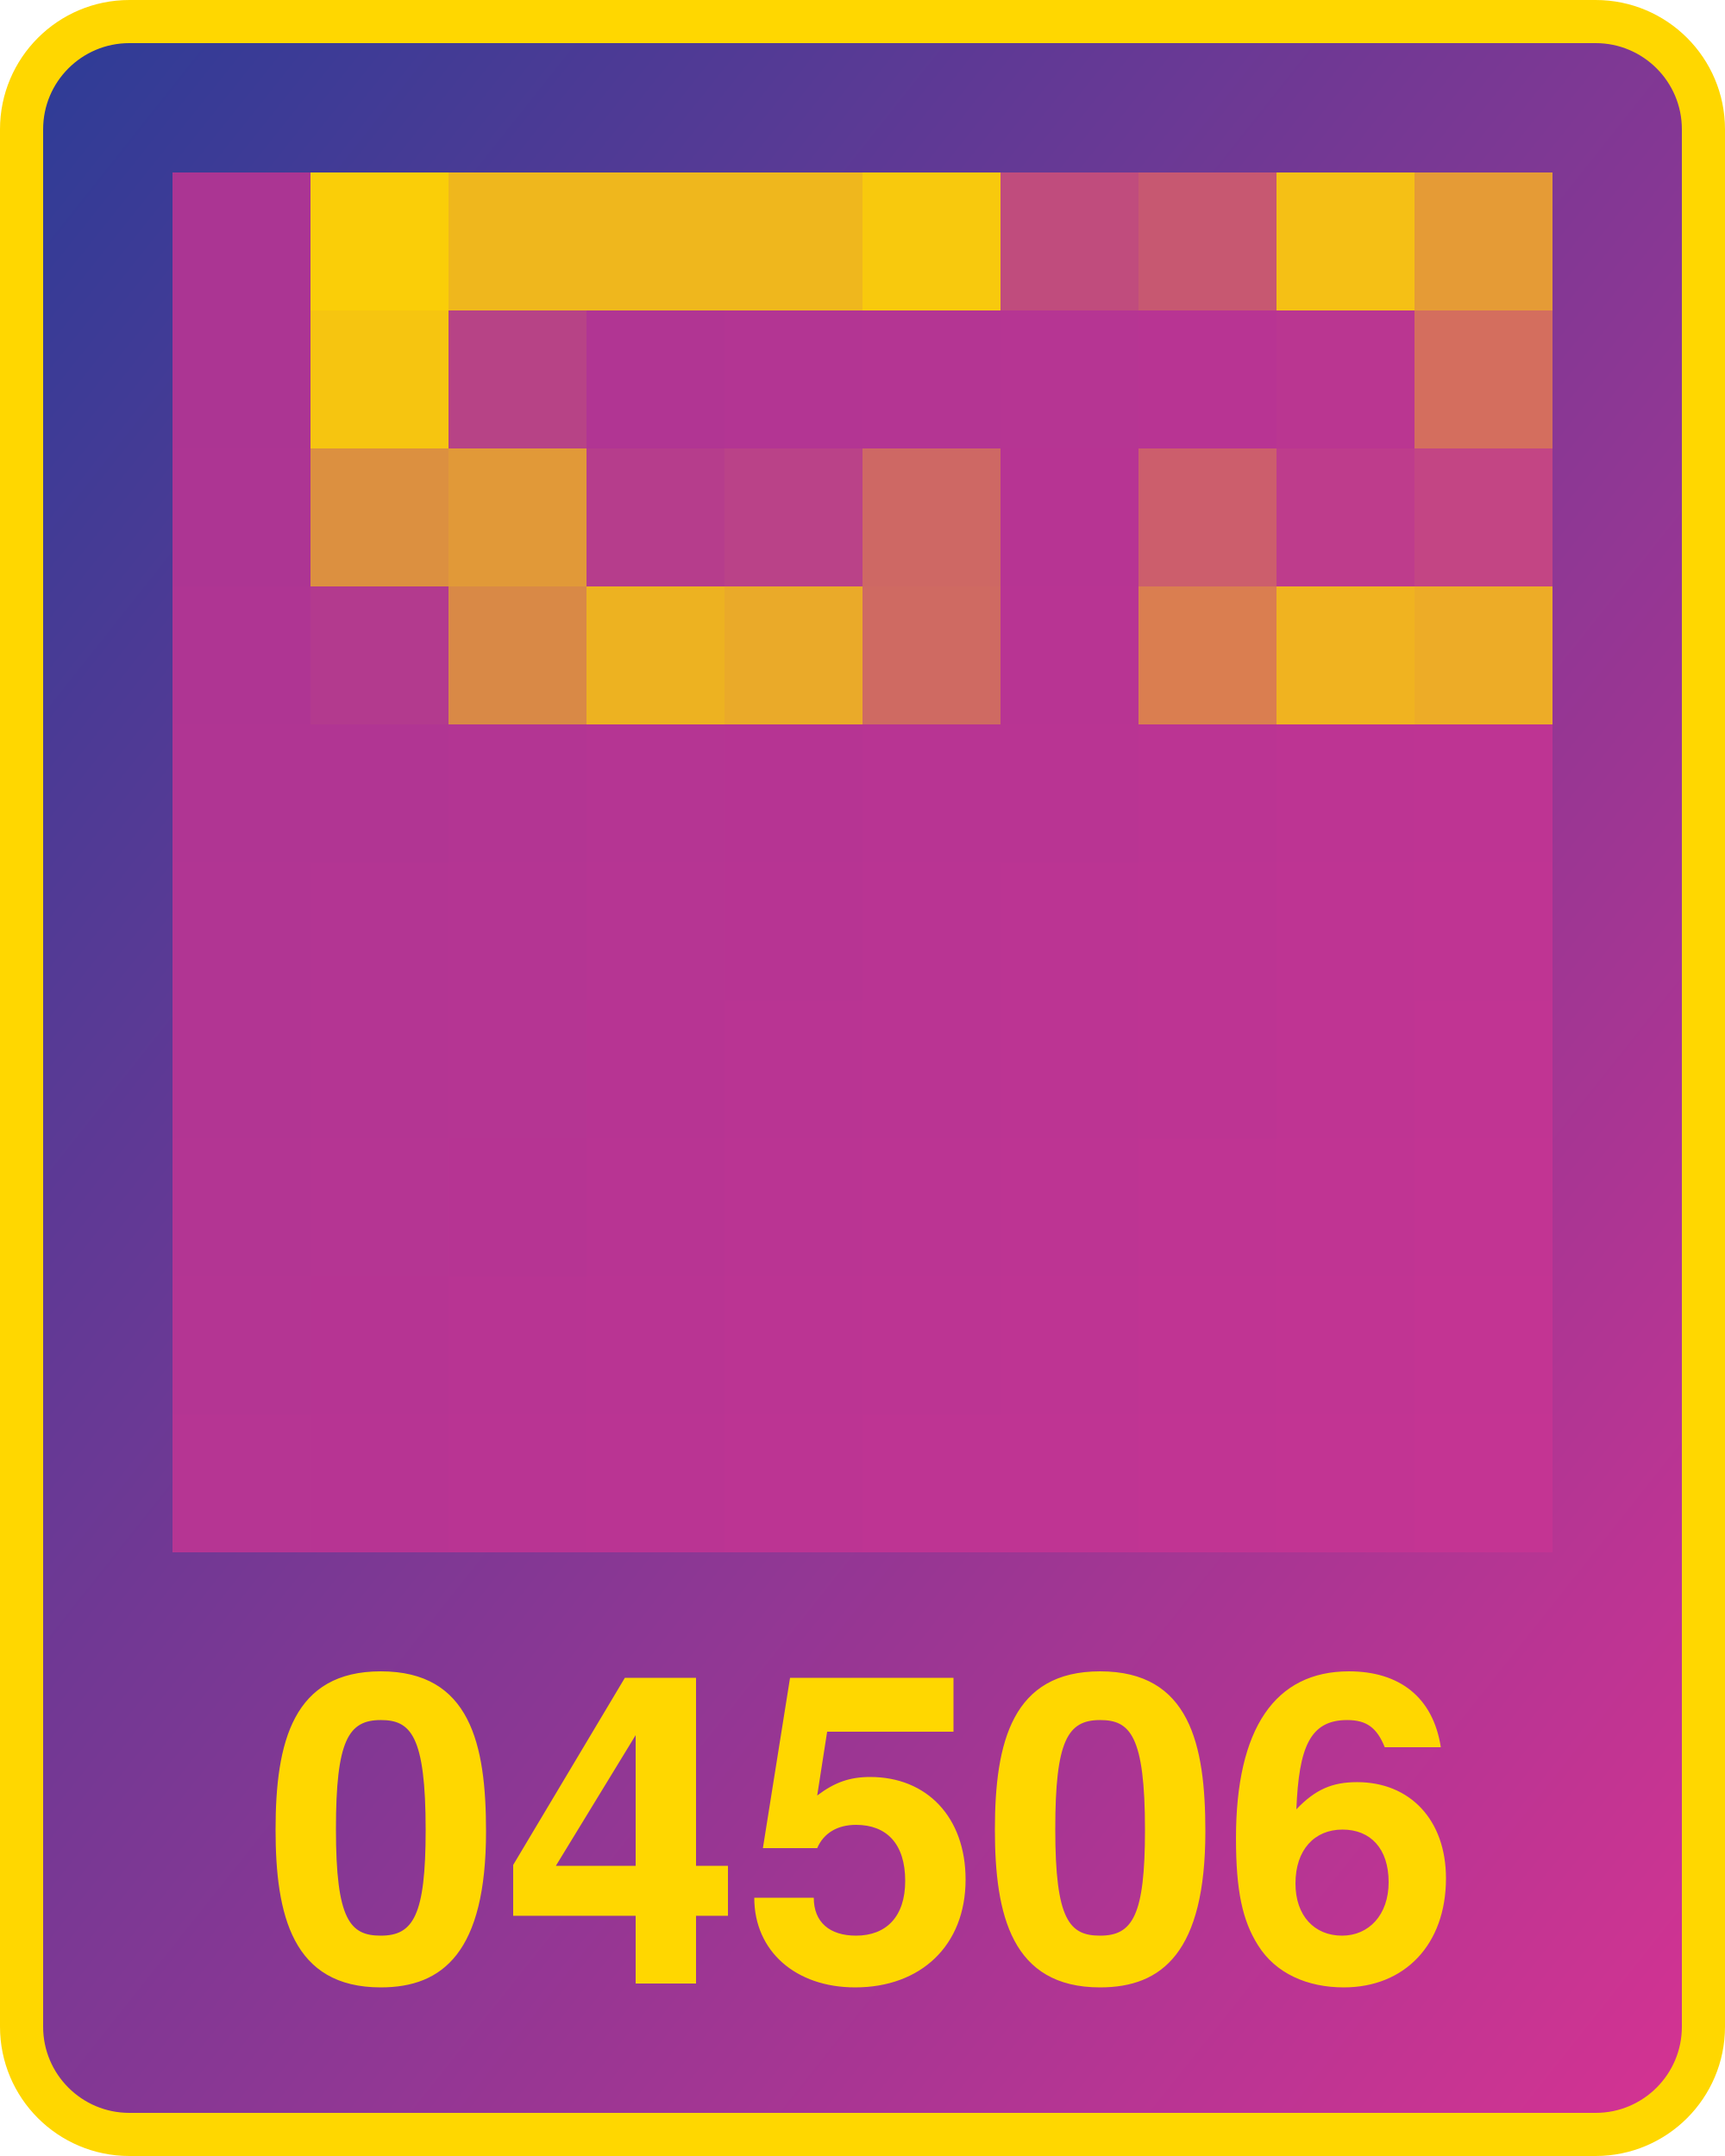
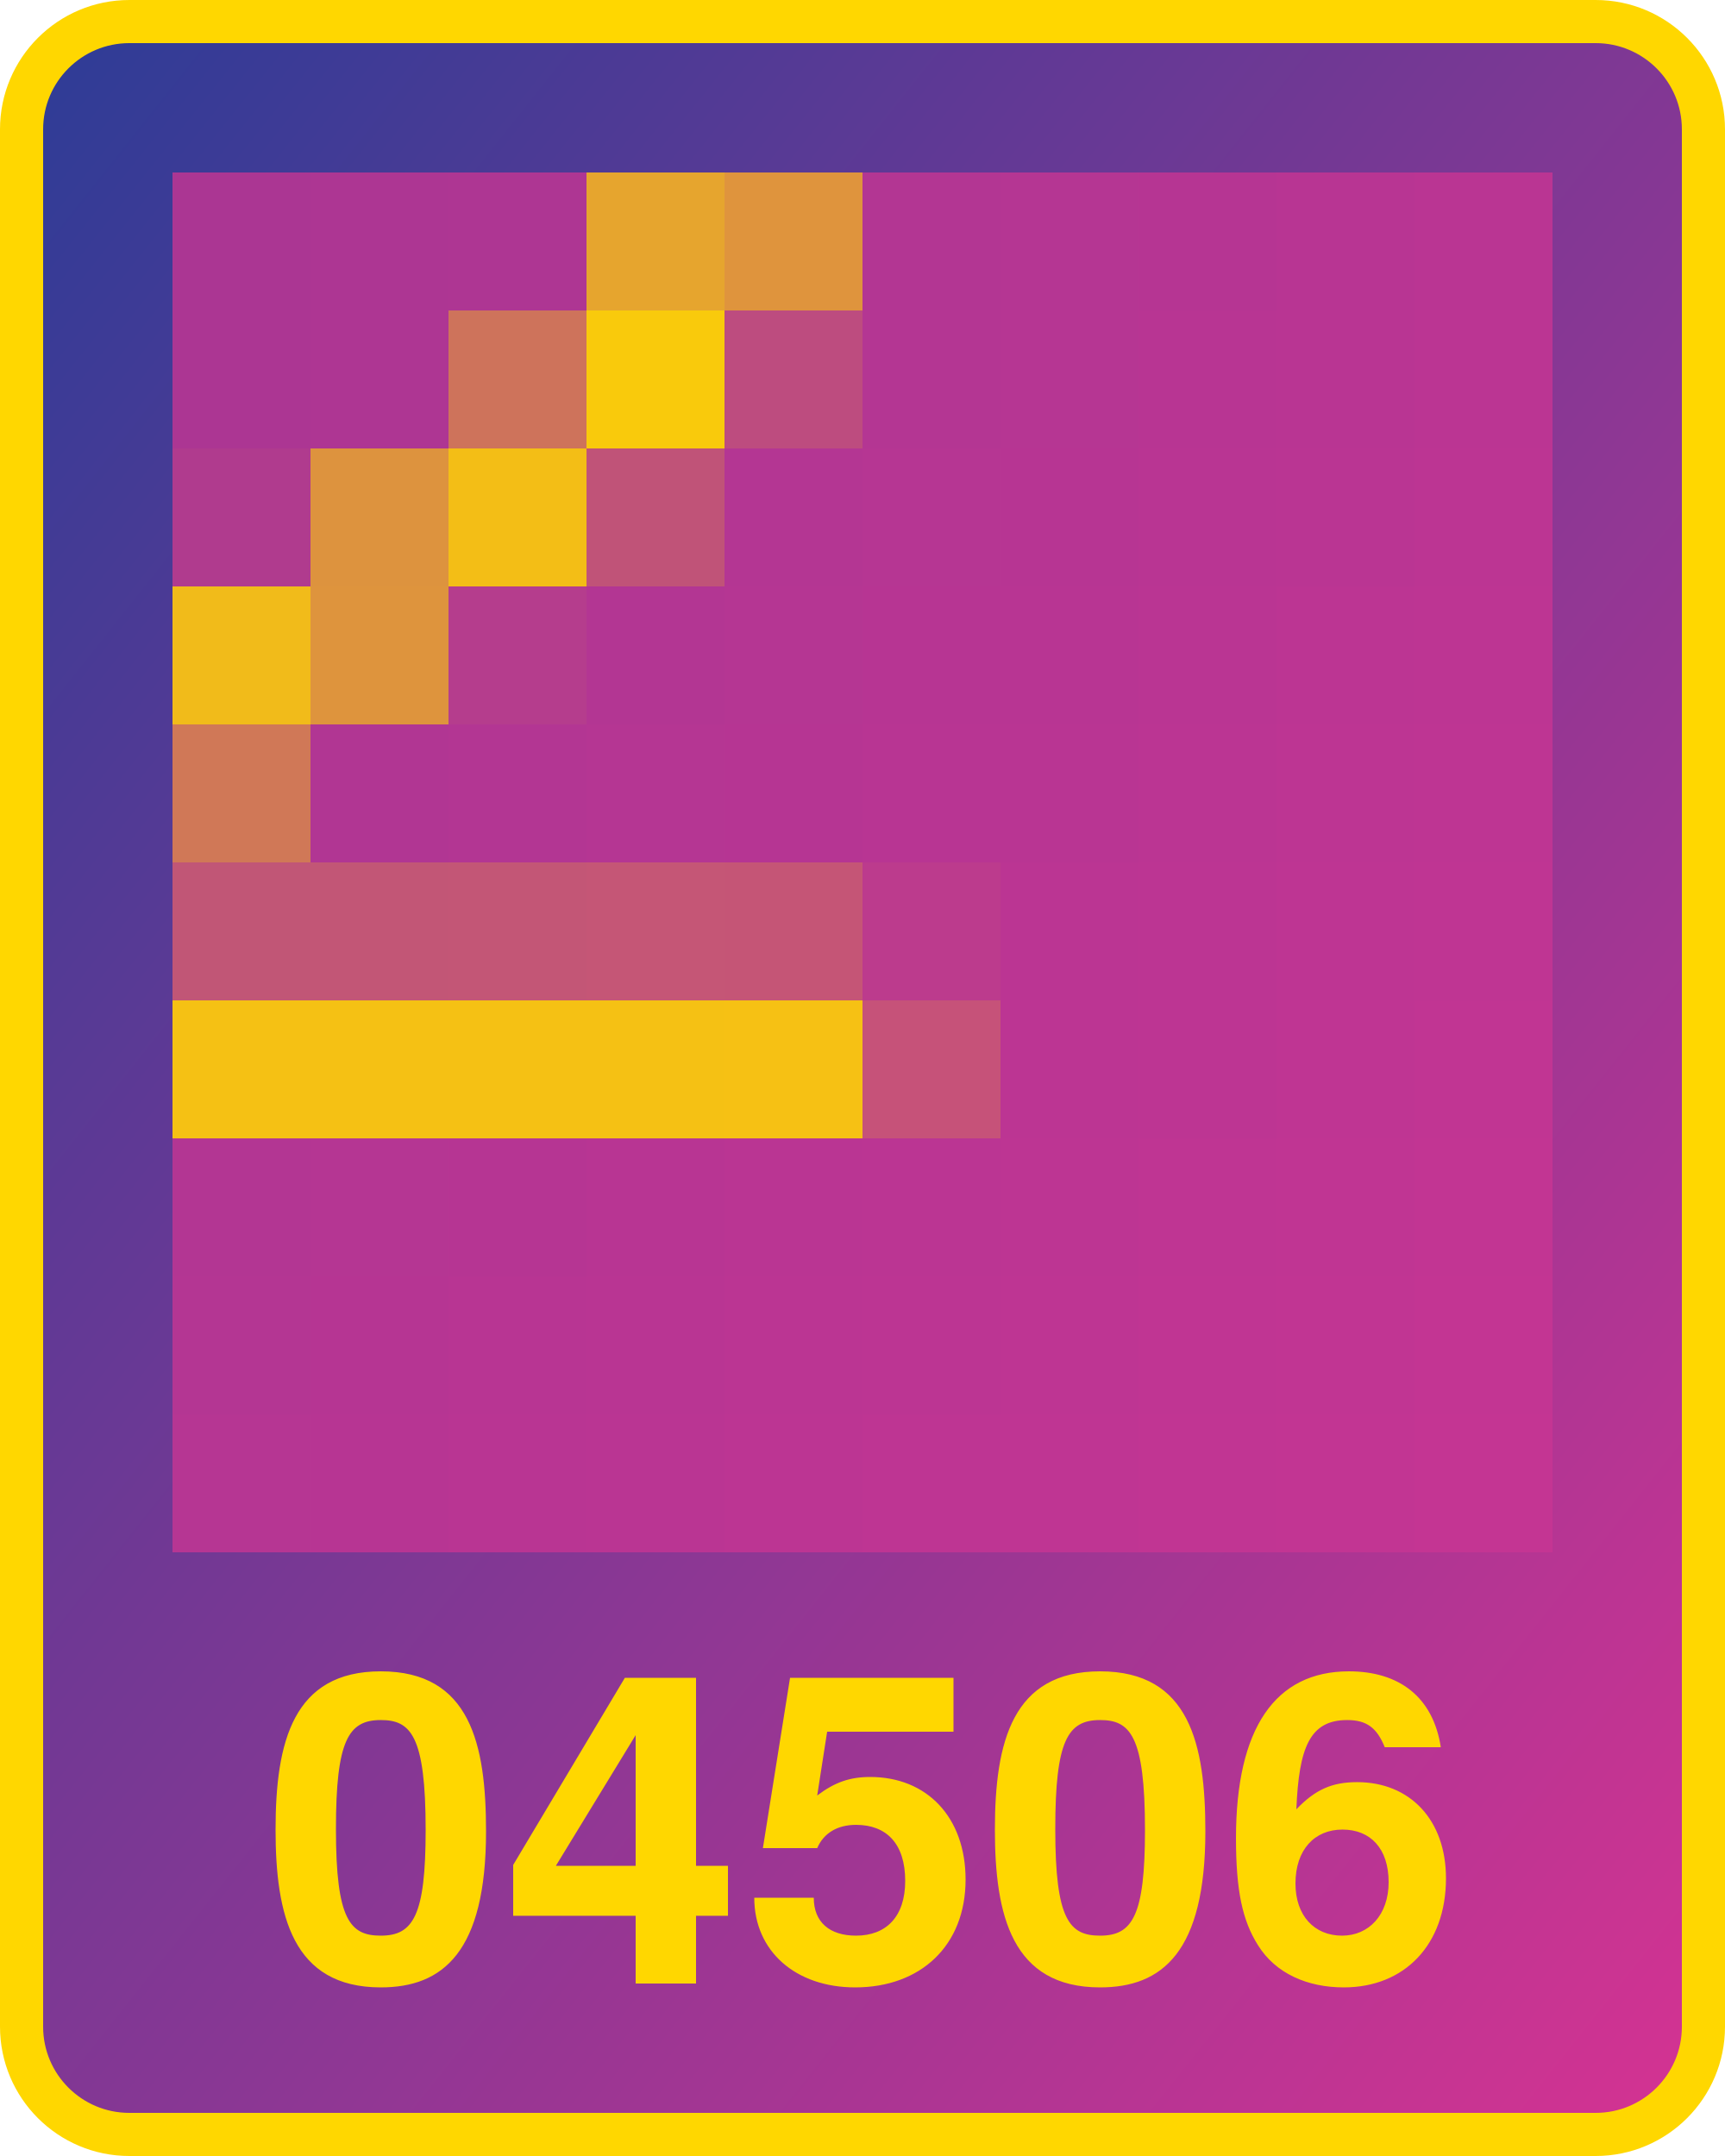
<svg xmlns="http://www.w3.org/2000/svg" width="800" height="1000">
  <defs>
    <linearGradient id="g" x1="0" x2="1" y1="0" y2="1">
      <stop offset="0%" stop-color="#2d3c96" />
      <stop offset="100%" stop-color="#d53392" />
    </linearGradient>
  </defs>
  <rect x="10" y="10" width="780" height="980" fill="url(#g)" rx="50" ry="50" stroke="gold" stroke-width="20" />
  <text x="400" y="920" width="780" text-anchor="middle" style="font:bold 200px 'Helvetica Neue';fill:gold">04506</text>
  <g transform="translate(80 80) scale(64)">
-     <rect x="0" y="0" width="1" height="1" fill="#ab3593" />
-     <rect x="0" y="1" width="1" height="1" fill="#ac3593" />
-     <rect x="0" y="2" width="1" height="1" fill="#ad3593" />
-     <rect x="0" y="3" width="1" height="1" fill="#af3593" />
-     <rect x="0" y="4" width="1" height="1" fill="#b03593" />
-     <rect x="0" y="5" width="1" height="1" fill="#b13593" />
-     <rect x="0" y="6" width="1" height="1" fill="#b23593" />
-     <rect x="0" y="7" width="1" height="1" fill="#b33593" />
-     <rect x="0" y="8" width="1" height="1" fill="#b43593" />
-     <rect x="0" y="9" width="1" height="1" fill="#b63593" />
-     <rect x="1" y="0" width="1" height="1" fill="#face08" />
-     <rect x="1" y="1" width="1" height="1" fill="#f6c510" />
-     <rect x="1" y="2" width="1" height="1" fill="#dc9040" />
-     <rect x="1" y="3" width="1" height="1" fill="#b33a8e" />
-     <rect x="1" y="4" width="1" height="1" fill="#b13593" />
-     <rect x="1" y="5" width="1" height="1" fill="#b33593" />
-     <rect x="1" y="6" width="1" height="1" fill="#b43593" />
-     <rect x="1" y="7" width="1" height="1" fill="#b53593" />
-     <rect x="1" y="8" width="1" height="1" fill="#b63493" />
-     <rect x="1" y="9" width="1" height="1" fill="#b73493" />
-     <rect x="2" y="0" width="1" height="1" fill="#efb71d" />
-     <rect x="2" y="1" width="1" height="1" fill="#b74386" />
-     <rect x="2" y="2" width="1" height="1" fill="#e19938" />
-     <rect x="2" y="3" width="1" height="1" fill="#d98946" />
-     <rect x="2" y="4" width="1" height="1" fill="#b33593" />
-     <rect x="2" y="5" width="1" height="1" fill="#b43593" />
-     <rect x="2" y="6" width="1" height="1" fill="#b53593" />
-     <rect x="2" y="7" width="1" height="1" fill="#b63493" />
-     <rect x="2" y="8" width="1" height="1" fill="#b83493" />
-     <rect x="2" y="9" width="1" height="1" fill="#b93493" />
-     <rect x="3" y="0" width="1" height="1" fill="#efb71d" />
-     <rect x="3" y="1" width="1" height="1" fill="#b13593" />
-     <rect x="3" y="2" width="1" height="1" fill="#b63d8c" />
-     <rect x="3" y="3" width="1" height="1" fill="#edb221" />
-     <rect x="3" y="4" width="1" height="1" fill="#b53593" />
-     <rect x="3" y="5" width="1" height="1" fill="#b63593" />
-     <rect x="3" y="6" width="1" height="1" fill="#b73493" />
-     <rect x="3" y="7" width="1" height="1" fill="#b83493" />
-     <rect x="3" y="8" width="1" height="1" fill="#b93493" />
-     <rect x="3" y="9" width="1" height="1" fill="#ba3493" />
-     <rect x="4" y="0" width="1" height="1" fill="#efb71d" />
-     <rect x="4" y="1" width="1" height="1" fill="#b33593" />
-     <rect x="4" y="2" width="1" height="1" fill="#ba4288" />
-     <rect x="4" y="3" width="1" height="1" fill="#eaaa29" />
-     <rect x="4" y="4" width="1" height="1" fill="#b63493" />
-     <rect x="4" y="5" width="1" height="1" fill="#b73493" />
-     <rect x="4" y="6" width="1" height="1" fill="#b93493" />
-     <rect x="4" y="7" width="1" height="1" fill="#ba3493" />
-     <rect x="4" y="8" width="1" height="1" fill="#bb3493" />
-     <rect x="4" y="9" width="1" height="1" fill="#bc3493" />
-     <rect x="5" y="0" width="1" height="1" fill="#f8c90d" />
-     <rect x="5" y="1" width="1" height="1" fill="#b43593" />
-     <rect x="5" y="2" width="1" height="1" fill="#ce6864" />
-     <rect x="5" y="3" width="1" height="1" fill="#cf6a62" />
-     <rect x="5" y="4" width="1" height="1" fill="#b83493" />
-     <rect x="5" y="5" width="1" height="1" fill="#b93493" />
-     <rect x="5" y="6" width="1" height="1" fill="#ba3493" />
-     <rect x="5" y="7" width="1" height="1" fill="#bb3493" />
-     <rect x="5" y="8" width="1" height="1" fill="#bc3493" />
-     <rect x="5" y="9" width="1" height="1" fill="#be3493" />
-     <rect x="6" y="0" width="1" height="1" fill="#c04c7d" />
-     <rect x="6" y="1" width="1" height="1" fill="#b63593" />
-     <rect x="6" y="2" width="1" height="1" fill="#b73493" />
-     <rect x="6" y="3" width="1" height="1" fill="#b83493" />
-     <rect x="6" y="4" width="1" height="1" fill="#b93493" />
-     <rect x="6" y="5" width="1" height="1" fill="#bb3493" />
-     <rect x="6" y="6" width="1" height="1" fill="#bc3493" />
-     <rect x="6" y="7" width="1" height="1" fill="#bd3493" />
-     <rect x="6" y="8" width="1" height="1" fill="#be3493" />
-     <rect x="6" y="9" width="1" height="1" fill="#bf3493" />
-     <rect x="7" y="0" width="1" height="1" fill="#c75871" />
-     <rect x="7" y="1" width="1" height="1" fill="#b83493" />
-     <rect x="7" y="2" width="1" height="1" fill="#cc5e6c" />
-     <rect x="7" y="3" width="1" height="1" fill="#da7e50" />
-     <rect x="7" y="4" width="1" height="1" fill="#bb3493" />
-     <rect x="7" y="5" width="1" height="1" fill="#bc3493" />
-     <rect x="7" y="6" width="1" height="1" fill="#bd3493" />
-     <rect x="7" y="7" width="1" height="1" fill="#bf3493" />
-     <rect x="7" y="8" width="1" height="1" fill="#c03493" />
-     <rect x="7" y="9" width="1" height="1" fill="#c13493" />
-     <rect x="8" y="0" width="1" height="1" fill="#f5c015" />
-     <rect x="8" y="1" width="1" height="1" fill="#ba3691" />
-     <rect x="8" y="2" width="1" height="1" fill="#be3c8c" />
-     <rect x="8" y="3" width="1" height="1" fill="#f0b320" />
-     <rect x="8" y="4" width="1" height="1" fill="#bd3493" />
-     <rect x="8" y="5" width="1" height="1" fill="#be3493" />
-     <rect x="8" y="6" width="1" height="1" fill="#bf3493" />
-     <rect x="8" y="7" width="1" height="1" fill="#c03493" />
-     <rect x="8" y="8" width="1" height="1" fill="#c13493" />
-     <rect x="8" y="9" width="1" height="1" fill="#c23493" />
-     <rect x="9" y="0" width="1" height="1" fill="#e59b36" />
-     <rect x="9" y="1" width="1" height="1" fill="#d46e5e" />
-     <rect x="9" y="2" width="1" height="1" fill="#c34584" />
-     <rect x="9" y="3" width="1" height="1" fill="#edac27" />
-     <rect x="9" y="4" width="1" height="1" fill="#be3493" />
-     <rect x="9" y="5" width="1" height="1" fill="#bf3493" />
-     <rect x="9" y="6" width="1" height="1" fill="#c13493" />
-     <rect x="9" y="7" width="1" height="1" fill="#c23493" />
-     <rect x="9" y="8" width="1" height="1" fill="#c33493" />
-     <rect x="9" y="9" width="1" height="1" fill="#c43493" />
+     <rect x="0" y="0" width="1" height="1" fill="#ab3693" />
+     <rect x="0" y="1" width="1" height="1" fill="#ac3693" />
+     <rect x="0" y="2" width="1" height="1" fill="#b03b8e" />
+     <rect x="0" y="3" width="1" height="1" fill="#f1bb1a" />
+     <rect x="0" y="4" width="1" height="1" fill="#d07857" />
+     <rect x="0" y="5" width="1" height="1" fill="#c15676" />
+     <rect x="0" y="6" width="1" height="1" fill="#f5c114" />
+     <rect x="0" y="7" width="1" height="1" fill="#b33693" />
+     <rect x="0" y="8" width="1" height="1" fill="#b43693" />
+     <rect x="0" y="9" width="1" height="1" fill="#b63693" />
+     <rect x="1" y="0" width="1" height="1" fill="#ad3693" />
+     <rect x="1" y="1" width="1" height="1" fill="#ae3693" />
+     <rect x="1" y="2" width="1" height="1" fill="#dd933e" />
+     <rect x="1" y="3" width="1" height="1" fill="#de943d" />
+     <rect x="1" y="4" width="1" height="1" fill="#b13693" />
+     <rect x="1" y="5" width="1" height="1" fill="#c25676" />
+     <rect x="1" y="6" width="1" height="1" fill="#f5c114" />
+     <rect x="1" y="7" width="1" height="1" fill="#b53693" />
+     <rect x="1" y="8" width="1" height="1" fill="#b63593" />
+     <rect x="1" y="9" width="1" height="1" fill="#b73593" />
+     <rect x="2" y="0" width="1" height="1" fill="#ae3693" />
+     <rect x="2" y="1" width="1" height="1" fill="#ce735b" />
+     <rect x="2" y="2" width="1" height="1" fill="#f3be16" />
+     <rect x="2" y="3" width="1" height="1" fill="#b53d8d" />
+     <rect x="2" y="4" width="1" height="1" fill="#b33693" />
+     <rect x="2" y="5" width="1" height="1" fill="#c35676" />
+     <rect x="2" y="6" width="1" height="1" fill="#f5c114" />
+     <rect x="2" y="7" width="1" height="1" fill="#b63593" />
+     <rect x="2" y="8" width="1" height="1" fill="#b83593" />
+     <rect x="2" y="9" width="1" height="1" fill="#b93593" />
+     <rect x="3" y="0" width="1" height="1" fill="#e6a52e" />
+     <rect x="3" y="1" width="1" height="1" fill="#f9ca0c" />
+     <rect x="3" y="2" width="1" height="1" fill="#c05378" />
+     <rect x="3" y="3" width="1" height="1" fill="#b33693" />
+     <rect x="3" y="4" width="1" height="1" fill="#b53693" />
+     <rect x="3" y="5" width="1" height="1" fill="#c55676" />
+     <rect x="3" y="6" width="1" height="1" fill="#f5c114" />
+     <rect x="3" y="7" width="1" height="1" fill="#b83593" />
+     <rect x="3" y="8" width="1" height="1" fill="#b93593" />
+     <rect x="3" y="9" width="1" height="1" fill="#ba3593" />
+     <rect x="4" y="0" width="1" height="1" fill="#df943d" />
+     <rect x="4" y="1" width="1" height="1" fill="#bd4c7f" />
+     <rect x="4" y="2" width="1" height="1" fill="#b43693" />
+     <rect x="4" y="3" width="1" height="1" fill="#b53693" />
+     <rect x="4" y="4" width="1" height="1" fill="#b63593" />
+     <rect x="4" y="5" width="1" height="1" fill="#c55576" />
+     <rect x="4" y="6" width="1" height="1" fill="#f6c114" />
+     <rect x="4" y="7" width="1" height="1" fill="#ba3593" />
+     <rect x="4" y="8" width="1" height="1" fill="#bb3593" />
+     <rect x="4" y="9" width="1" height="1" fill="#bc3593" />
+     <rect x="5" y="0" width="1" height="1" fill="#b33693" />
+     <rect x="5" y="1" width="1" height="1" fill="#b43693" />
+     <rect x="5" y="2" width="1" height="1" fill="#b63693" />
+     <rect x="5" y="3" width="1" height="1" fill="#b73593" />
+     <rect x="5" y="4" width="1" height="1" fill="#b83593" />
+     <rect x="5" y="5" width="1" height="1" fill="#bc3b8d" />
+     <rect x="5" y="6" width="1" height="1" fill="#c65279" />
+     <rect x="5" y="7" width="1" height="1" fill="#bb3593" />
+     <rect x="5" y="8" width="1" height="1" fill="#bc3593" />
+     <rect x="5" y="9" width="1" height="1" fill="#be3593" />
+     <rect x="6" y="0" width="1" height="1" fill="#b53693" />
+     <rect x="6" y="1" width="1" height="1" fill="#b63693" />
+     <rect x="6" y="2" width="1" height="1" fill="#b73593" />
+     <rect x="6" y="3" width="1" height="1" fill="#b83593" />
+     <rect x="6" y="4" width="1" height="1" fill="#b93593" />
+     <rect x="6" y="5" width="1" height="1" fill="#bb3593" />
+     <rect x="6" y="6" width="1" height="1" fill="#bc3593" />
+     <rect x="6" y="7" width="1" height="1" fill="#bd3593" />
+     <rect x="6" y="8" width="1" height="1" fill="#be3593" />
+     <rect x="6" y="9" width="1" height="1" fill="#bf3593" />
+     <rect x="7" y="0" width="1" height="1" fill="#b63593" />
+     <rect x="7" y="1" width="1" height="1" fill="#b83593" />
+     <rect x="7" y="2" width="1" height="1" fill="#b93593" />
+     <rect x="7" y="3" width="1" height="1" fill="#ba3593" />
+     <rect x="7" y="4" width="1" height="1" fill="#bb3593" />
+     <rect x="7" y="5" width="1" height="1" fill="#bc3593" />
+     <rect x="7" y="6" width="1" height="1" fill="#bd3593" />
+     <rect x="7" y="7" width="1" height="1" fill="#bf3593" />
+     <rect x="7" y="8" width="1" height="1" fill="#c03593" />
+     <rect x="7" y="9" width="1" height="1" fill="#c13593" />
+     <rect x="8" y="0" width="1" height="1" fill="#b83593" />
+     <rect x="8" y="1" width="1" height="1" fill="#b93593" />
+     <rect x="8" y="2" width="1" height="1" fill="#ba3593" />
+     <rect x="8" y="3" width="1" height="1" fill="#bc3593" />
+     <rect x="8" y="4" width="1" height="1" fill="#bd3593" />
+     <rect x="8" y="5" width="1" height="1" fill="#be3593" />
+     <rect x="8" y="6" width="1" height="1" fill="#bf3593" />
+     <rect x="8" y="7" width="1" height="1" fill="#c03593" />
+     <rect x="8" y="8" width="1" height="1" fill="#c13593" />
+     <rect x="8" y="9" width="1" height="1" fill="#c23593" />
+     <rect x="9" y="0" width="1" height="1" fill="#ba3593" />
+     <rect x="9" y="1" width="1" height="1" fill="#bb3593" />
+     <rect x="9" y="2" width="1" height="1" fill="#bc3593" />
+     <rect x="9" y="3" width="1" height="1" fill="#bd3593" />
+     <rect x="9" y="4" width="1" height="1" fill="#be3593" />
+     <rect x="9" y="5" width="1" height="1" fill="#bf3593" />
+     <rect x="9" y="6" width="1" height="1" fill="#c13593" />
+     <rect x="9" y="7" width="1" height="1" fill="#c23593" />
+     <rect x="9" y="8" width="1" height="1" fill="#c33593" />
+     <rect x="9" y="9" width="1" height="1" fill="#c43593" />
  </g>
</svg>
